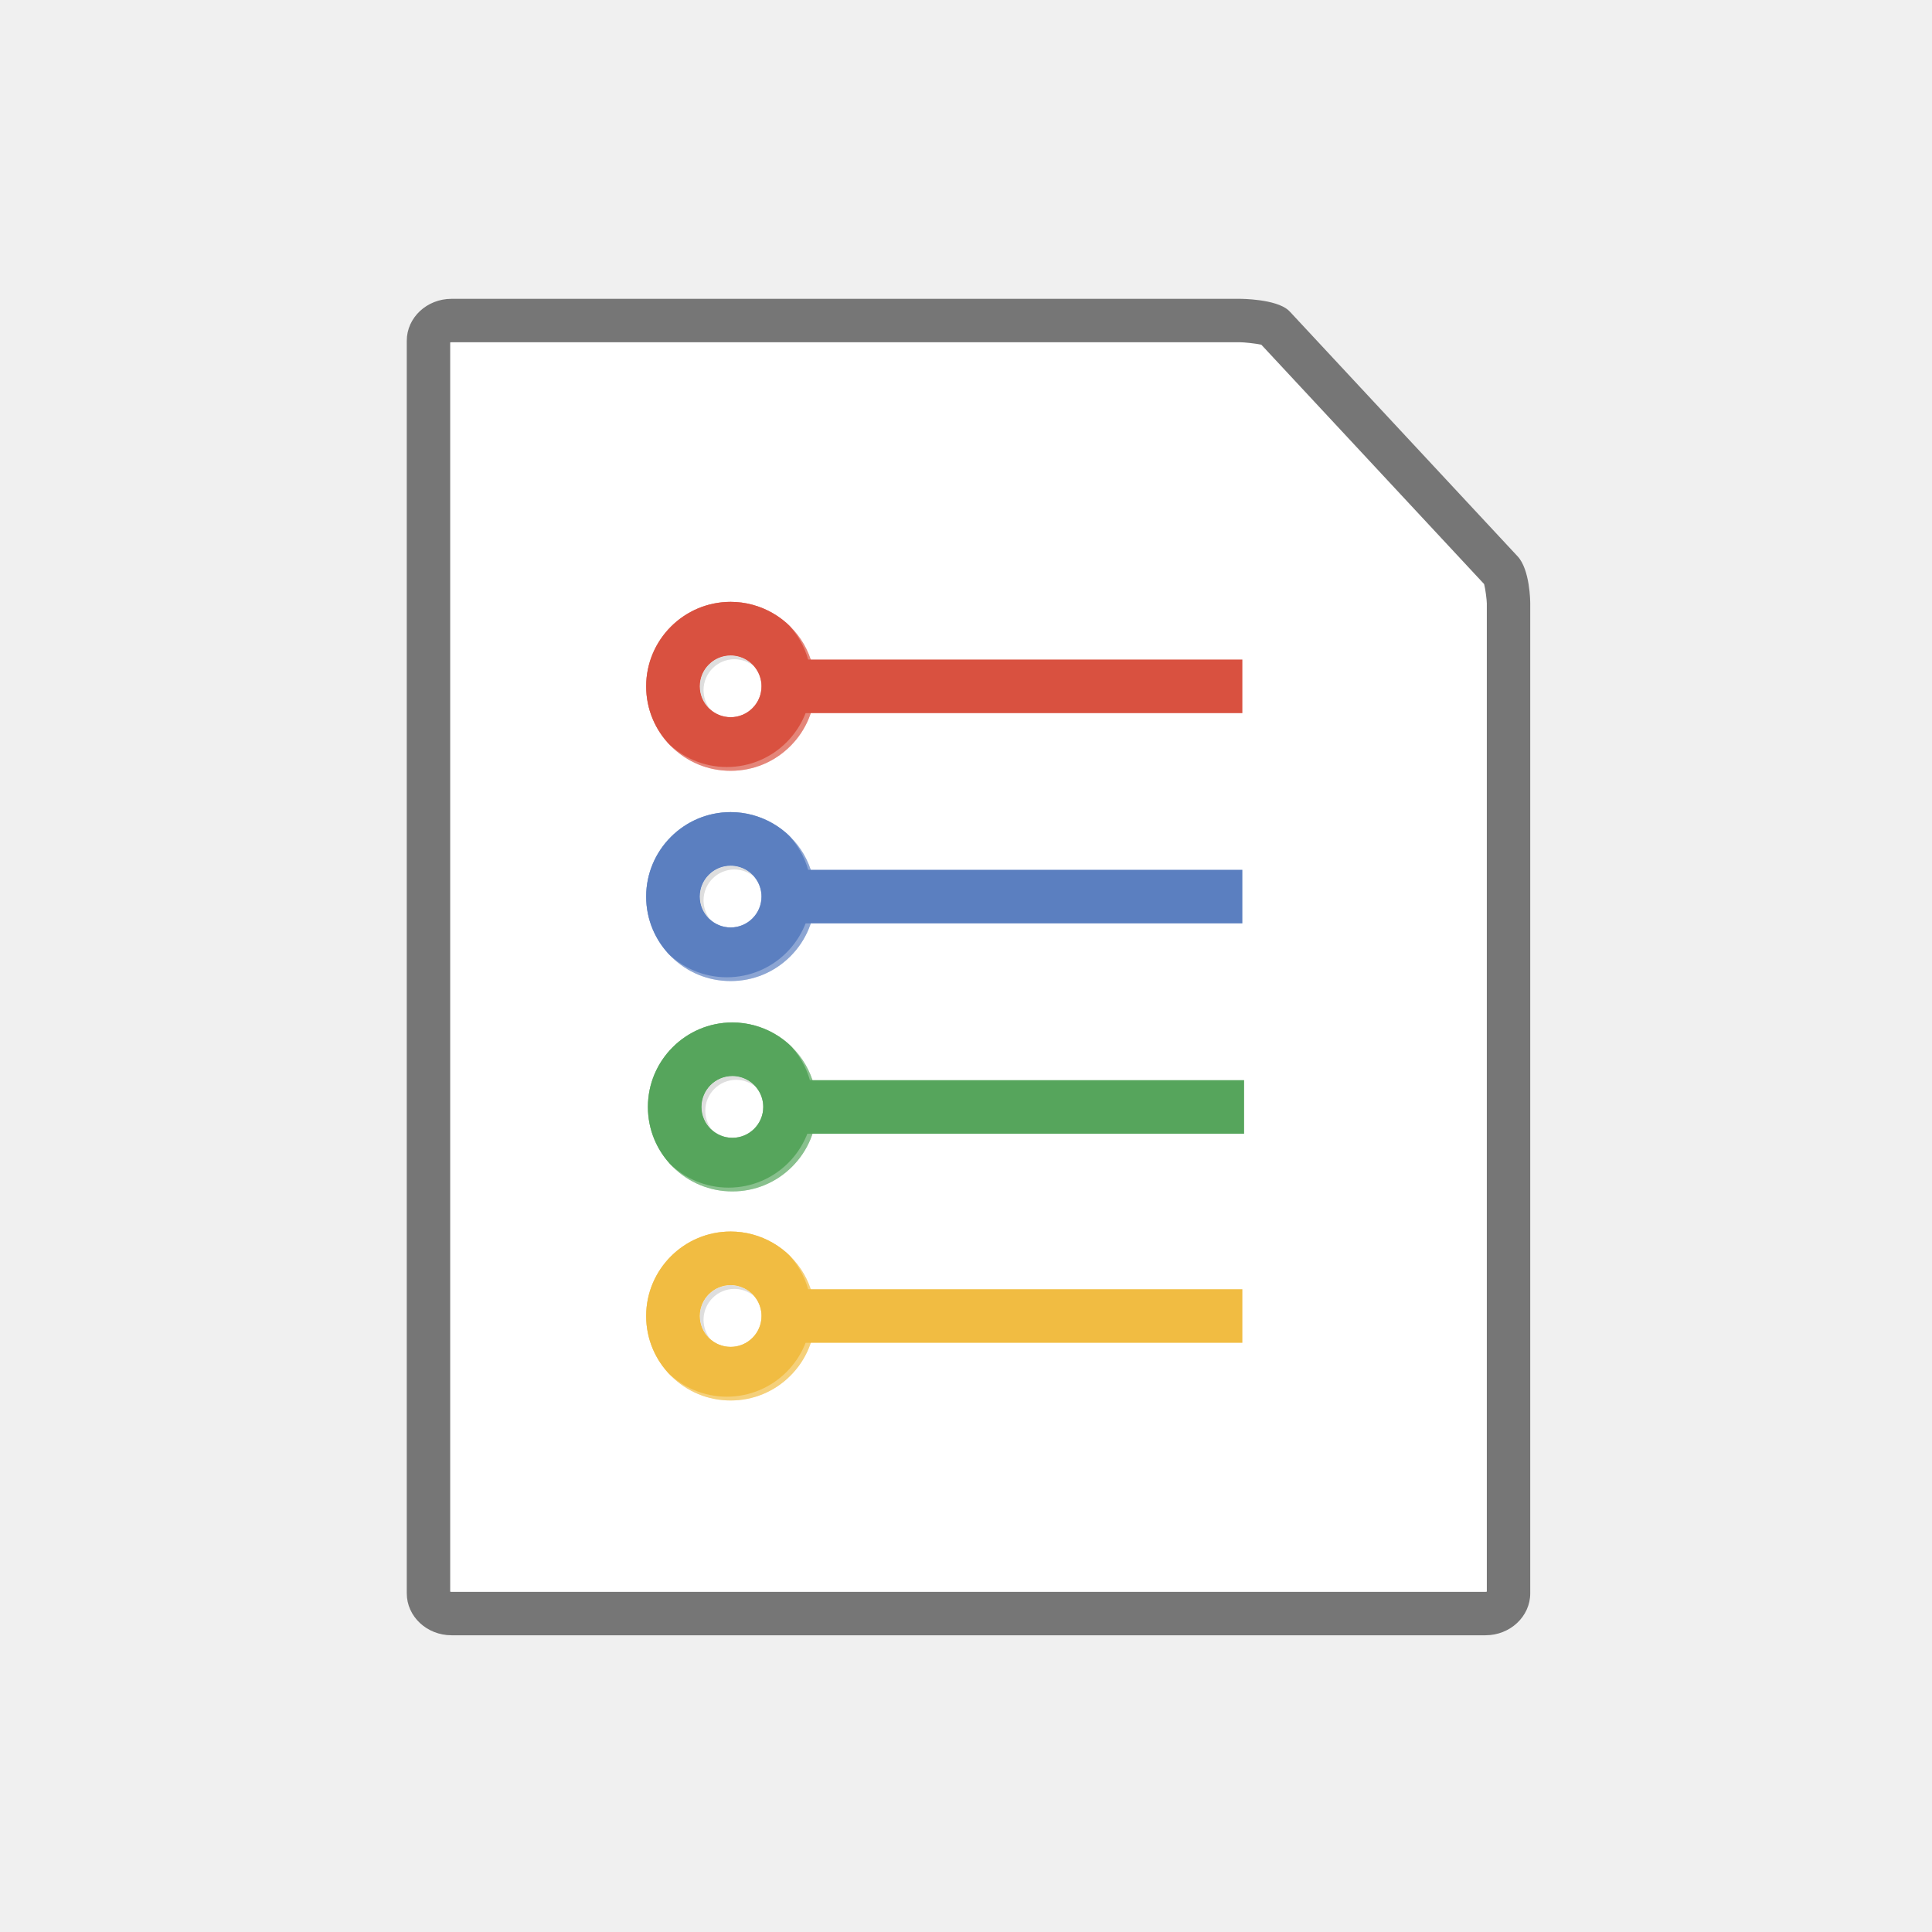
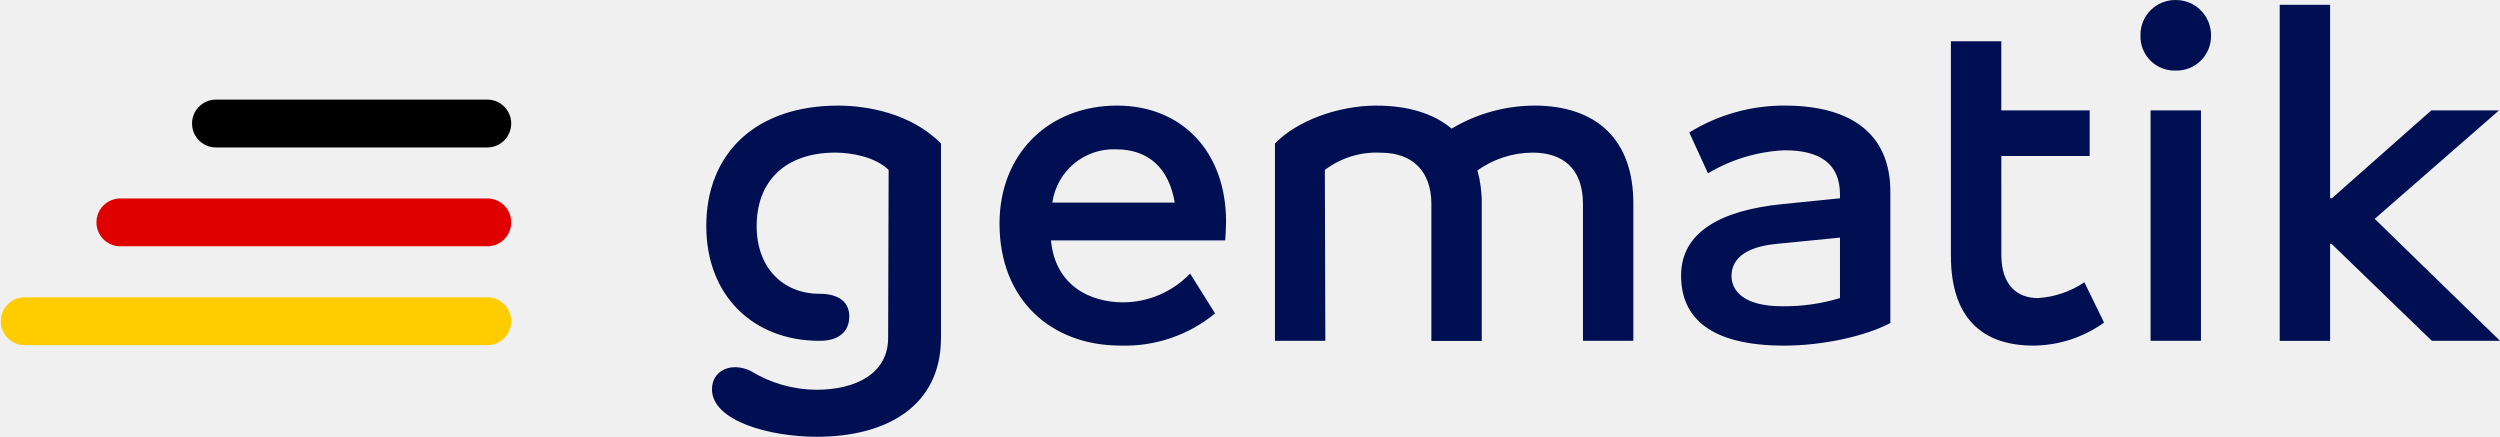
- <svg xmlns="http://www.w3.org/2000/svg" xmlns:xlink="http://www.w3.org/1999/xlink" version="1.1" id="Layer_1" x="0px" y="0px" viewBox="0 0 500 500" style="enable-background:new 0 0 500 500;" xml:space="preserve">
-   <g>
-     <path style="fill:#FFFFFF;" d="M116.853,421.972c-5.704,0-10.344-4.313-10.344-9.613V88.183   c0-5.3,4.64-9.612,10.344-9.612H320.858c3.035,0,9.396,0.55,11.751,2.63l0.354,0.344l58.905,63.291   c2.31,2.491,2.92,8.493,2.92,11.318v256.204c0,5.3-4.641,9.613-10.344,9.613H116.853z" />
-     <g>
-       <g>
-         <g>
-           <path style="fill:#767676;" d="M384.445,423.207H116.852c-6.384,0-11.579-4.866-11.579-10.847V88.183      c0-5.98,5.195-10.846,11.579-10.846h204.006c0.377,0,9.279,0.033,12.568,2.939l0.395,0.383l58.951,63.337      c3.213,3.465,3.251,11.792,3.251,12.159v256.204C396.023,418.341,390.828,423.207,384.445,423.207z       M116.508,411.919c0.085,0.028,0.2,0.053,0.344,0.053h267.592c0.144,0,0.258-0.025,0.344-0.053V156.156      c-0.008-0.903-0.359-3.735-0.703-5.004l-57.653-61.942c-1.465-0.318-4.453-0.639-5.574-0.639H116.852      c-0.143,0-0.259,0.024-0.344,0.053V411.919z M383.961,150.77L383.961,150.77L383.961,150.77z M327.032,89.371      v0.001V89.371z" />
-         </g>
-       </g>
-     </g>
-     <g>
-       <g>
-         <path style="fill:#5B7FC0;" d="M189.087,210.175l0.001-0.001c7.775,0.001,15.03,4.186,18.932,10.923     c1.918,3.316,2.93,7.101,2.929,10.938c0,5.839-2.273,11.33-6.403,15.46     c-4.129,4.129-9.619,6.403-15.458,6.403c-5.839,0-11.328-2.273-15.458-6.403s-6.403-9.619-6.406-15.463     c0.001-6.025,2.454-11.49,6.412-15.447C177.595,212.627,183.06,210.174,189.087,210.175z M197.08,232.033     c0.001-1.404-0.369-2.787-1.063-3.989c-1.429-2.468-4.083-3.999-6.93-4.002c-4.408,0.002-7.993,3.588-7.993,7.993     c0,2.136,0.832,4.143,2.343,5.654c1.508,1.508,3.516,2.34,5.65,2.341c2.136,0,4.144-0.831,5.654-2.34     S197.082,234.172,197.08,232.033z" />
-         <path style="opacity:0.3;fill:#FFFFFF;" d="M189.09,210.176c7.776,0,15.028,4.183,18.926,10.915     c1.92,3.314,2.938,7.099,2.935,10.946c0.002,12.064-9.806,21.864-21.861,21.861     c-12.055,0.002-21.864-9.807-21.861-21.861c0-6.029,2.452-11.492,6.412-15.452     C177.598,212.628,183.061,210.176,189.09,210.176z M197.084,232.037c0-1.408-0.371-2.789-1.07-3.996     c-1.427-2.466-4.08-3.998-6.924-3.998c-4.401-0.005-7.992,3.582-7.994,7.994     c0.002,4.408,3.587,7.992,7.994,7.994c2.203,0,4.202-0.898,5.648-2.344     C196.186,236.239,197.084,234.24,197.084,232.037z" />
-         <g>
-           <defs>
-             <path id="SVGID_1_" d="M194.738,237.688c-1.446,1.446-3.445,2.344-5.648,2.344       c-4.408-0.002-7.992-3.587-7.994-7.994c0.002-4.412,3.594-7.999,7.994-7.994c2.844,0,5.497,1.532,6.924,3.998       c0.699,1.207,1.07,2.588,1.07,3.996C197.084,234.24,196.186,236.239,194.738,237.688z" />
-           </defs>
-           <clipPath id="SVGID_2_">
-             <use xlink:href="#SVGID_1_" style="overflow:visible;" />
-           </clipPath>
-           <path style="clip-path:url(#SVGID_2_);fill:#FFFFFF;" d="M190.07,225.024c-4.401-0.005-7.992,3.582-7.994,7.994      c0.001,1.955,0.709,3.745,1.878,5.135c-1.745-1.467-2.857-3.663-2.859-6.116      c0.002-4.412,3.594-7.999,7.994-7.994c2.38-0,4.616,1.083,6.122,2.879      C193.788,225.725,191.977,225.024,190.07,225.024z" />
-           <path style="opacity:0.13;clip-path:url(#SVGID_2_);fill:#020202;" d="M190.07,225.024      c-4.401-0.005-7.992,3.582-7.994,7.994c0.001,1.955,0.709,3.745,1.878,5.135      c-1.745-1.467-2.857-3.663-2.859-6.116c0.002-4.412,3.594-7.999,7.994-7.994c2.38-0,4.616,1.083,6.122,2.879      C193.788,225.725,191.977,225.024,190.07,225.024z" />
-         </g>
-         <g>
-           <defs>
-             <path id="SVGID_3_" d="M189.09,210.176c7.776,0,15.028,4.183,18.926,10.915c1.92,3.314,2.938,7.099,2.935,10.946       c0.002,12.064-9.806,21.864-21.861,21.861c-12.055,0.002-21.864-9.807-21.861-21.861       c0-6.029,2.452-11.492,6.412-15.452C177.598,212.628,183.061,210.176,189.09,210.176z M197.084,232.037       c0-1.408-0.371-2.789-1.07-3.996c-1.427-2.466-4.08-3.998-6.924-3.998c-4.401-0.005-7.992,3.582-7.994,7.994       c0.002,4.408,3.587,7.992,7.994,7.994c2.203,0,4.202-0.898,5.648-2.344       C196.186,236.239,197.084,234.24,197.084,232.037z" />
-           </defs>
-           <clipPath id="SVGID_4_">
-             <use xlink:href="#SVGID_3_" style="overflow:visible;" />
-           </clipPath>
-           <path style="clip-path:url(#SVGID_4_);fill:#5B7FC0;" d="M172.66,215.605c-3.96,3.96-6.412,9.424-6.412,15.452      c-0.002,12.055,9.807,21.864,21.861,21.861c12.055,0.002,21.864-9.797,21.861-21.861      c0.002-3.848-1.015-7.633-2.935-10.946c-3.898-6.732-11.15-10.915-18.926-10.915      C182.081,209.195,176.617,211.647,172.66,215.605z" />
-         </g>
-       </g>
-       <rect x="198.895" y="225.104" style="fill:#5B7FC0;" width="122.627" height="13.867" />
-     </g>
-     <g>
-       <path style="fill:#D95140;" d="M189.087,155.761l0.001-0.001c7.775,0.001,15.03,4.186,18.932,10.923    c1.918,3.316,2.93,7.101,2.929,10.938c0,5.839-2.273,11.33-6.403,15.46c-4.129,4.129-9.619,6.403-15.458,6.403    c-5.839,0-11.328-2.273-15.458-6.403s-6.403-9.619-6.406-15.463c0.001-6.025,2.454-11.49,6.412-15.447    C177.595,158.213,183.06,155.76,189.087,155.761z M197.08,177.619c0.001-1.404-0.369-2.787-1.063-3.989    c-1.429-2.468-4.083-3.999-6.93-4.002c-4.408,0.002-7.993,3.588-7.993,7.993c0,2.136,0.832,4.143,2.343,5.654    c1.508,1.508,3.516,2.34,5.65,2.341c2.136,0,4.144-0.831,5.654-2.34    C196.251,181.767,197.082,179.758,197.08,177.619z" />
-       <path style="opacity:0.3;fill:#FFFFFF;" d="M189.09,155.762c7.776,0,15.028,4.183,18.926,10.915    c1.92,3.313,2.938,7.099,2.935,10.946c0.002,12.064-9.806,21.864-21.861,21.861    c-12.055,0.002-21.864-9.807-21.861-21.861c0-6.029,2.452-11.492,6.412-15.452    C177.598,158.213,183.061,155.762,189.09,155.762z M197.084,177.623c0-1.408-0.371-2.789-1.07-3.996    c-1.427-2.466-4.08-3.998-6.924-3.998c-4.401-0.005-7.992,3.582-7.994,7.994    c0.002,4.408,3.587,7.992,7.994,7.994c2.203,0,4.202-0.898,5.648-2.344    C196.186,181.825,197.084,179.826,197.084,177.623z" />
-       <g>
-         <defs>
-           <path id="SVGID_5_" d="M194.738,183.273c-1.446,1.446-3.445,2.344-5.648,2.344      c-4.408-0.002-7.992-3.587-7.994-7.994c0.002-4.412,3.594-7.999,7.994-7.994c2.844,0,5.497,1.532,6.924,3.998      c0.699,1.207,1.07,2.588,1.07,3.996C197.084,179.826,196.186,181.825,194.738,183.273z" />
-         </defs>
-         <clipPath id="SVGID_6_">
-           <use xlink:href="#SVGID_5_" style="overflow:visible;" />
-         </clipPath>
-         <path style="clip-path:url(#SVGID_6_);fill:#FFFFFF;" d="M190.07,170.609c-4.401-0.005-7.992,3.582-7.994,7.994     c0.001,1.955,0.709,3.745,1.878,5.135c-1.745-1.467-2.857-3.663-2.859-6.116c0.002-4.412,3.594-7.999,7.994-7.994     c2.38-0,4.616,1.083,6.122,2.879C193.788,171.31,191.977,170.609,190.07,170.609z" />
-         <path style="opacity:0.13;clip-path:url(#SVGID_6_);fill:#020202;" d="M190.07,170.609     c-4.401-0.005-7.992,3.582-7.994,7.994c0.001,1.955,0.709,3.745,1.878,5.135     c-1.745-1.467-2.857-3.663-2.859-6.116c0.002-4.412,3.594-7.999,7.994-7.994c2.38-0,4.616,1.083,6.122,2.879     C193.788,171.31,191.977,170.609,190.07,170.609z" />
-       </g>
-       <g>
-         <defs>
-           <path id="SVGID_7_" d="M189.09,155.762c7.776,0,15.028,4.183,18.926,10.915c1.92,3.313,2.938,7.099,2.935,10.946      c0.002,12.064-9.806,21.864-21.861,21.861c-12.055,0.002-21.864-9.807-21.861-21.861      c0-6.029,2.452-11.492,6.412-15.452C177.598,158.213,183.061,155.762,189.09,155.762z M197.084,177.623      c0-1.408-0.371-2.789-1.07-3.996c-1.427-2.466-4.08-3.998-6.924-3.998c-4.401-0.005-7.992,3.582-7.994,7.994      c0.002,4.408,3.587,7.992,7.994,7.994c2.203,0,4.202-0.898,5.648-2.344      C196.186,181.825,197.084,179.826,197.084,177.623z" />
-         </defs>
-         <clipPath id="SVGID_8_">
-           <use xlink:href="#SVGID_7_" style="overflow:visible;" />
-         </clipPath>
-         <path style="clip-path:url(#SVGID_8_);fill:#D95140;" d="M172.66,161.19c-3.96,3.96-6.412,9.424-6.412,15.452     c-0.002,12.055,9.807,21.864,21.861,21.861c12.055,0.002,21.864-9.797,21.861-21.861     c0.002-3.847-1.015-7.633-2.935-10.946c-3.898-6.732-11.15-10.915-18.926-10.915     C182.081,154.781,176.617,157.233,172.66,161.19z" />
-       </g>
-       <rect x="198.895" y="170.69" style="fill:#D95140;" width="122.627" height="13.867" />
-     </g>
-     <g>
-       <g>
-         <path style="fill:#56A55C;" d="M189.538,264.615l0.001-0.001c7.775,0.001,15.029,4.186,18.932,10.924     c1.918,3.316,2.93,7.101,2.929,10.938c0,5.839-2.273,11.33-6.403,15.46     c-4.129,4.129-9.619,6.403-15.458,6.403c-5.839,0-11.328-2.273-15.458-6.403c-4.13-4.13-6.403-9.619-6.406-15.463     c0.001-6.025,2.454-11.49,6.412-15.447C178.046,267.066,183.511,264.613,189.538,264.615z M197.531,286.472     c0.001-1.404-0.369-2.787-1.063-3.989c-1.429-2.468-4.083-3.999-6.93-4.002c-4.408,0.002-7.993,3.588-7.993,7.993     c0,2.136,0.832,4.143,2.343,5.654c1.508,1.508,3.516,2.34,5.65,2.341c2.136,0,4.144-0.831,5.654-2.34     C196.701,290.62,197.532,288.611,197.531,286.472z" />
-         <path style="opacity:0.3;fill:#FFFFFF;" d="M189.54,264.615c7.776,0,15.028,4.183,18.926,10.915     c1.92,3.313,2.938,7.099,2.935,10.946c0.002,12.064-9.806,21.864-21.861,21.861     c-12.055,0.002-21.864-9.806-21.861-21.861c0-6.029,2.452-11.492,6.412-15.452     C178.048,267.067,183.512,264.615,189.54,264.615z M197.534,286.476c0-1.408-0.371-2.789-1.07-3.996     c-1.427-2.466-4.08-3.998-6.924-3.998c-4.401-0.005-7.992,3.582-7.994,7.994     c0.002,4.408,3.587,7.992,7.994,7.994c2.203,0,4.202-0.898,5.648-2.344     C196.637,290.678,197.534,288.679,197.534,286.476z" />
-         <g>
-           <defs>
-             <path id="SVGID_9_" d="M195.188,292.127c-1.446,1.446-3.445,2.344-5.648,2.344       c-4.408-0.002-7.992-3.587-7.994-7.994c0.002-4.412,3.594-7.999,7.994-7.994c2.844,0,5.497,1.532,6.924,3.998       c0.699,1.207,1.07,2.588,1.07,3.996C197.534,288.679,196.637,290.678,195.188,292.127z" />
-           </defs>
-           <clipPath id="SVGID_10_">
-             <use xlink:href="#SVGID_9_" style="overflow:visible;" />
-           </clipPath>
-           <path style="clip-path:url(#SVGID_10_);fill:#FFFFFF;" d="M190.521,279.463c-4.401-0.005-7.992,3.582-7.994,7.994      c0.001,1.955,0.709,3.745,1.878,5.135c-1.745-1.467-2.857-3.663-2.859-6.116      c0.002-4.412,3.594-7.999,7.994-7.994c2.38-0,4.616,1.083,6.122,2.879      C194.239,280.164,192.428,279.463,190.521,279.463z" />
-           <path style="opacity:0.13;clip-path:url(#SVGID_10_);fill:#020202;" d="M190.521,279.463      c-4.401-0.005-7.992,3.582-7.994,7.994c0.001,1.955,0.709,3.745,1.878,5.135      c-1.745-1.467-2.857-3.663-2.859-6.116c0.002-4.412,3.594-7.999,7.994-7.994      c2.38-0,4.616,1.083,6.122,2.879C194.239,280.164,192.428,279.463,190.521,279.463z" />
-         </g>
-         <g>
-           <defs>
-             <path id="SVGID_11_" d="M189.54,264.615c7.776,0,15.028,4.183,18.926,10.915       c1.92,3.313,2.938,7.099,2.935,10.946c0.002,12.064-9.806,21.864-21.861,21.861       c-12.055,0.002-21.864-9.806-21.861-21.861c0-6.029,2.452-11.492,6.412-15.452       C178.048,267.067,183.512,264.615,189.54,264.615z M197.534,286.476c0-1.408-0.371-2.789-1.07-3.996       c-1.427-2.466-4.08-3.998-6.924-3.998c-4.401-0.005-7.992,3.582-7.994,7.994       c0.002,4.408,3.587,7.992,7.994,7.994c2.203,0,4.202-0.898,5.648-2.344       C196.637,290.678,197.534,288.679,197.534,286.476z" />
-           </defs>
-           <clipPath id="SVGID_12_">
-             <use xlink:href="#SVGID_11_" style="overflow:visible;" />
-           </clipPath>
-           <path style="clip-path:url(#SVGID_12_);fill:#56A55C;" d="M173.11,270.044c-3.96,3.96-6.412,9.424-6.412,15.452      c-0.002,12.055,9.807,21.864,21.861,21.861c12.055,0.002,21.864-9.797,21.861-21.861      c0.002-3.847-1.015-7.633-2.935-10.946c-3.898-6.732-11.15-10.915-18.926-10.915      C182.531,263.635,177.068,266.086,173.11,270.044z" />
-         </g>
-       </g>
-       <rect x="199.346" y="279.544" style="fill:#56A55C;" width="122.627" height="13.867" />
-     </g>
-     <g>
-       <g>
-         <path style="fill:#F1BC42;" d="M189.087,318.721l0.001-0.001c7.775,0.001,15.03,4.186,18.932,10.923     c1.918,3.316,2.93,7.101,2.929,10.938c0,5.839-2.273,11.331-6.403,15.46     c-4.129,4.129-9.619,6.403-15.458,6.403c-5.839,0-11.328-2.273-15.458-6.403c-4.13-4.13-6.403-9.619-6.406-15.463     c0.001-6.025,2.454-11.49,6.412-15.447C177.595,321.172,183.06,318.72,189.087,318.721z M197.08,340.578     c0.001-1.404-0.369-2.787-1.063-3.989c-1.429-2.468-4.083-3.999-6.93-4.002c-4.408,0.002-7.993,3.588-7.993,7.993     c0,2.136,0.832,4.143,2.343,5.654c1.508,1.508,3.516,2.34,5.65,2.341c2.136,0,4.144-0.831,5.654-2.34     S197.082,342.718,197.08,340.578z" />
-         <path style="opacity:0.3;fill:#FFFFFF;" d="M189.09,318.721c7.776,0,15.028,4.183,18.926,10.915     c1.92,3.314,2.938,7.099,2.935,10.946c0.002,12.064-9.806,21.864-21.861,21.861     c-12.055,0.002-21.864-9.806-21.861-21.861c0-6.029,2.452-11.492,6.412-15.452     C177.598,321.173,183.061,318.721,189.09,318.721z M197.084,340.583c0-1.408-0.371-2.789-1.07-3.996     c-1.427-2.466-4.08-3.998-6.924-3.998c-4.401-0.005-7.992,3.582-7.994,7.994     c0.002,4.408,3.587,7.992,7.994,7.994c2.203,0,4.202-0.898,5.648-2.344     C196.186,344.784,197.084,342.785,197.084,340.583z" />
-         <g>
-           <defs>
-             <path id="SVGID_13_" d="M194.738,346.233c-1.446,1.446-3.445,2.344-5.648,2.344       c-4.408-0.002-7.992-3.587-7.994-7.994c0.002-4.412,3.594-7.999,7.994-7.994c2.844,0,5.497,1.532,6.924,3.998       c0.699,1.207,1.07,2.588,1.07,3.996C197.084,342.785,196.186,344.784,194.738,346.233z" />
-           </defs>
-           <clipPath id="SVGID_14_">
-             <use xlink:href="#SVGID_13_" style="overflow:visible;" />
-           </clipPath>
-           <path style="clip-path:url(#SVGID_14_);fill:#FFFFFF;" d="M190.07,333.569c-4.401-0.005-7.992,3.582-7.994,7.994      c0.001,1.955,0.709,3.745,1.878,5.135c-1.745-1.467-2.857-3.663-2.859-6.116      c0.002-4.412,3.594-7.999,7.994-7.994c2.38-0,4.616,1.083,6.122,2.879      C193.788,334.27,191.977,333.569,190.07,333.569z" />
-           <path style="opacity:0.13;clip-path:url(#SVGID_14_);fill:#020202;" d="M190.07,333.569      c-4.401-0.005-7.992,3.582-7.994,7.994c0.001,1.955,0.709,3.745,1.878,5.135      c-1.745-1.467-2.857-3.663-2.859-6.116c0.002-4.412,3.594-7.999,7.994-7.994      c2.38-0,4.616,1.083,6.122,2.879C193.788,334.27,191.977,333.569,190.07,333.569z" />
-         </g>
-         <g>
-           <defs>
-             <path id="SVGID_15_" d="M189.09,318.721c7.776,0,15.028,4.183,18.926,10.915c1.92,3.314,2.938,7.099,2.935,10.946       c0.002,12.064-9.806,21.864-21.861,21.861c-12.055,0.002-21.864-9.806-21.861-21.861       c0-6.029,2.452-11.492,6.412-15.452C177.598,321.173,183.061,318.721,189.09,318.721z M197.084,340.583       c0-1.408-0.371-2.789-1.07-3.996c-1.427-2.466-4.08-3.998-6.924-3.998c-4.401-0.005-7.992,3.582-7.994,7.994       c0.002,4.408,3.587,7.992,7.994,7.994c2.203,0,4.202-0.898,5.648-2.344       C196.186,344.784,197.084,342.785,197.084,340.583z" />
-           </defs>
-           <clipPath id="SVGID_16_">
-             <use xlink:href="#SVGID_15_" style="overflow:visible;" />
-           </clipPath>
-           <path style="clip-path:url(#SVGID_16_);fill:#F1BC42;" d="M172.66,324.15c-3.96,3.96-6.412,9.424-6.412,15.452      c-0.002,12.055,9.807,21.864,21.861,21.861c12.055,0.002,21.864-9.797,21.861-21.861      c0.002-3.847-1.015-7.633-2.935-10.946c-3.898-6.732-11.15-10.915-18.926-10.915      C182.081,317.741,176.617,320.192,172.66,324.15z" />
-         </g>
-       </g>
-       <rect x="198.895" y="333.65" style="fill:#F1BC42;" width="122.627" height="13.867" />
-     </g>
+ <svg xmlns="http://www.w3.org/2000/svg" width="400.004" height="69.882" viewBox="0 0 105.834 18.49" version="1.1" id="svg4848">
+   <defs id="defs4842" />
+   <g id="layer1" transform="translate(150.2646,-138.3701)">
+     <path d="m -129.605,144.612 h -11.55 a 1.013,1.013 0 0 1 0,-2.025 h 11.55 a 1.013,1.013 0 0 1 0,2.025 z" id="path8" style="stroke-width:0.305" />
+     <path class="cls-1" d="m -129.605,148.797 h -15.597 a 1.013,1.013 0 0 1 0,-2.025 h 15.597 a 1.013,1.013 0 0 1 0,2.025 z" id="path10" style="fill:#e10000;stroke-width:0.305" />
+     <path class="cls-2" d="m -129.605,152.982 h -19.647 a 1.013,1.013 0 0 1 0,-2.025 h 19.647 a 1.013,1.013 0 0 1 0,2.025 z" id="path12" style="fill:#ffcc00;stroke-width:0.305" />
+     <path class="cls-3" d="m -51.542,146.761 h -0.08 v -8.187 h -2.133 v 14.226 h 2.133 v -4.107 h 0.061 l 4.246,4.104 h 2.885 l -5.304,-5.162 5.264,-4.592 h -2.866 z m -7.68,6.036 h 2.133 v -9.754 h -2.133 z m 1.056,-14.426 a 1.47,1.47 0 0 0 -1.484,1.503 1.442,1.442 0 0 0 1.484,1.484 1.457,1.457 0 0 0 1.503,-1.484 1.486,1.486 0 0 0 -1.503,-1.503 m -7.375,6.604 h 3.74 v -1.932 h -3.741 v -2.926 h -2.133 v 9.085 c 0,2.601 1.299,3.799 3.496,3.799 a 5.184,5.184 0 0 0 2.987,-0.975 l -0.833,-1.707 a 3.929,3.929 0 0 1 -1.972,0.67 c -0.853,0 -1.543,-0.528 -1.543,-1.828 z m -9.289,6.36 c -1.604,0 -2.133,-0.651 -2.133,-1.28 0,-0.629 0.447,-1.219 1.91,-1.361 l 2.682,-0.265 v 2.56 a 8.101,8.101 0 0 1 -2.459,0.346 m 0.204,-8.495 a 7.646,7.646 0 0 0 -4.125,1.139 l 0.792,1.728 a 6.918,6.918 0 0 1 3.252,-0.975 c 1.484,0 2.336,0.568 2.336,1.87 v 0.163 l -2.419,0.244 c -2.682,0.265 -4.308,1.219 -4.308,3.027 0,1.79 1.24,2.966 4.369,2.966 1.586,0 3.413,-0.386 4.49,-0.957 v -5.566 c 0,-2.397 -1.605,-3.616 -4.388,-3.638 m -10.689,0 a 6.866,6.866 0 0 0 -3.496,0.975 c -0.771,-0.651 -1.87,-0.975 -3.19,-0.975 -1.626,0 -3.373,0.651 -4.289,1.605 v 8.353 h 2.133 l -0.021,-7.233 a 3.596,3.596 0 0 1 2.377,-0.731 c 1.341,0 2.133,0.792 2.133,2.175 v 5.792 h 2.133 v -5.795 a 5.184,5.184 0 0 0 -0.183,-1.423 4.057,4.057 0 0 1 2.334,-0.753 c 1.28,0 2.133,0.67 2.133,2.175 v 5.792 h 2.133 v -5.792 c 0.011,-2.762 -1.594,-4.166 -4.195,-4.166 m -20.401,4.107 a 2.621,2.621 0 0 1 2.703,-2.255 c 1.361,0 2.234,0.792 2.478,2.255 z m 7.354,0.812 c 0,-2.987 -1.889,-4.919 -4.613,-4.919 -2.867,0 -4.978,2.011 -4.978,4.998 0,3.23 2.194,5.162 5.122,5.162 a 5.997,5.997 0 0 0 4.003,-1.361 l -1.056,-1.688 a 3.948,3.948 0 0 1 -2.823,1.219 c -1.423,0 -2.885,-0.71 -3.068,-2.623 h 7.377 c 0.016,-0.241 0.035,-0.525 0.035,-0.79 m -12.068,-3.311 c -1.259,-1.28 -3.129,-1.605 -4.348,-1.605 -3.515,0 -5.588,2.033 -5.588,5.101 0,2.926 1.972,4.857 4.795,4.857 0.812,0 1.259,-0.386 1.259,-1.036 0,-0.609 -0.447,-0.956 -1.259,-0.956 -1.564,0 -2.663,-1.117 -2.663,-2.866 0,-1.889 1.2,-3.11 3.333,-3.11 0.691,0 1.688,0.183 2.255,0.731 l -0.021,7.115 c 0,1.503 -1.361,2.194 -3.047,2.194 a 5.374,5.374 0 0 1 -2.765,-0.792 c -0.833,-0.407 -1.646,-0.022 -1.646,0.771 0,1.342 2.438,2.011 4.431,2.011 2.965,0 5.264,-1.299 5.264,-4.187 v -8.228 z" id="path14" style="fill:#000e52;stroke-width:0.305" />
  </g>
</svg>
